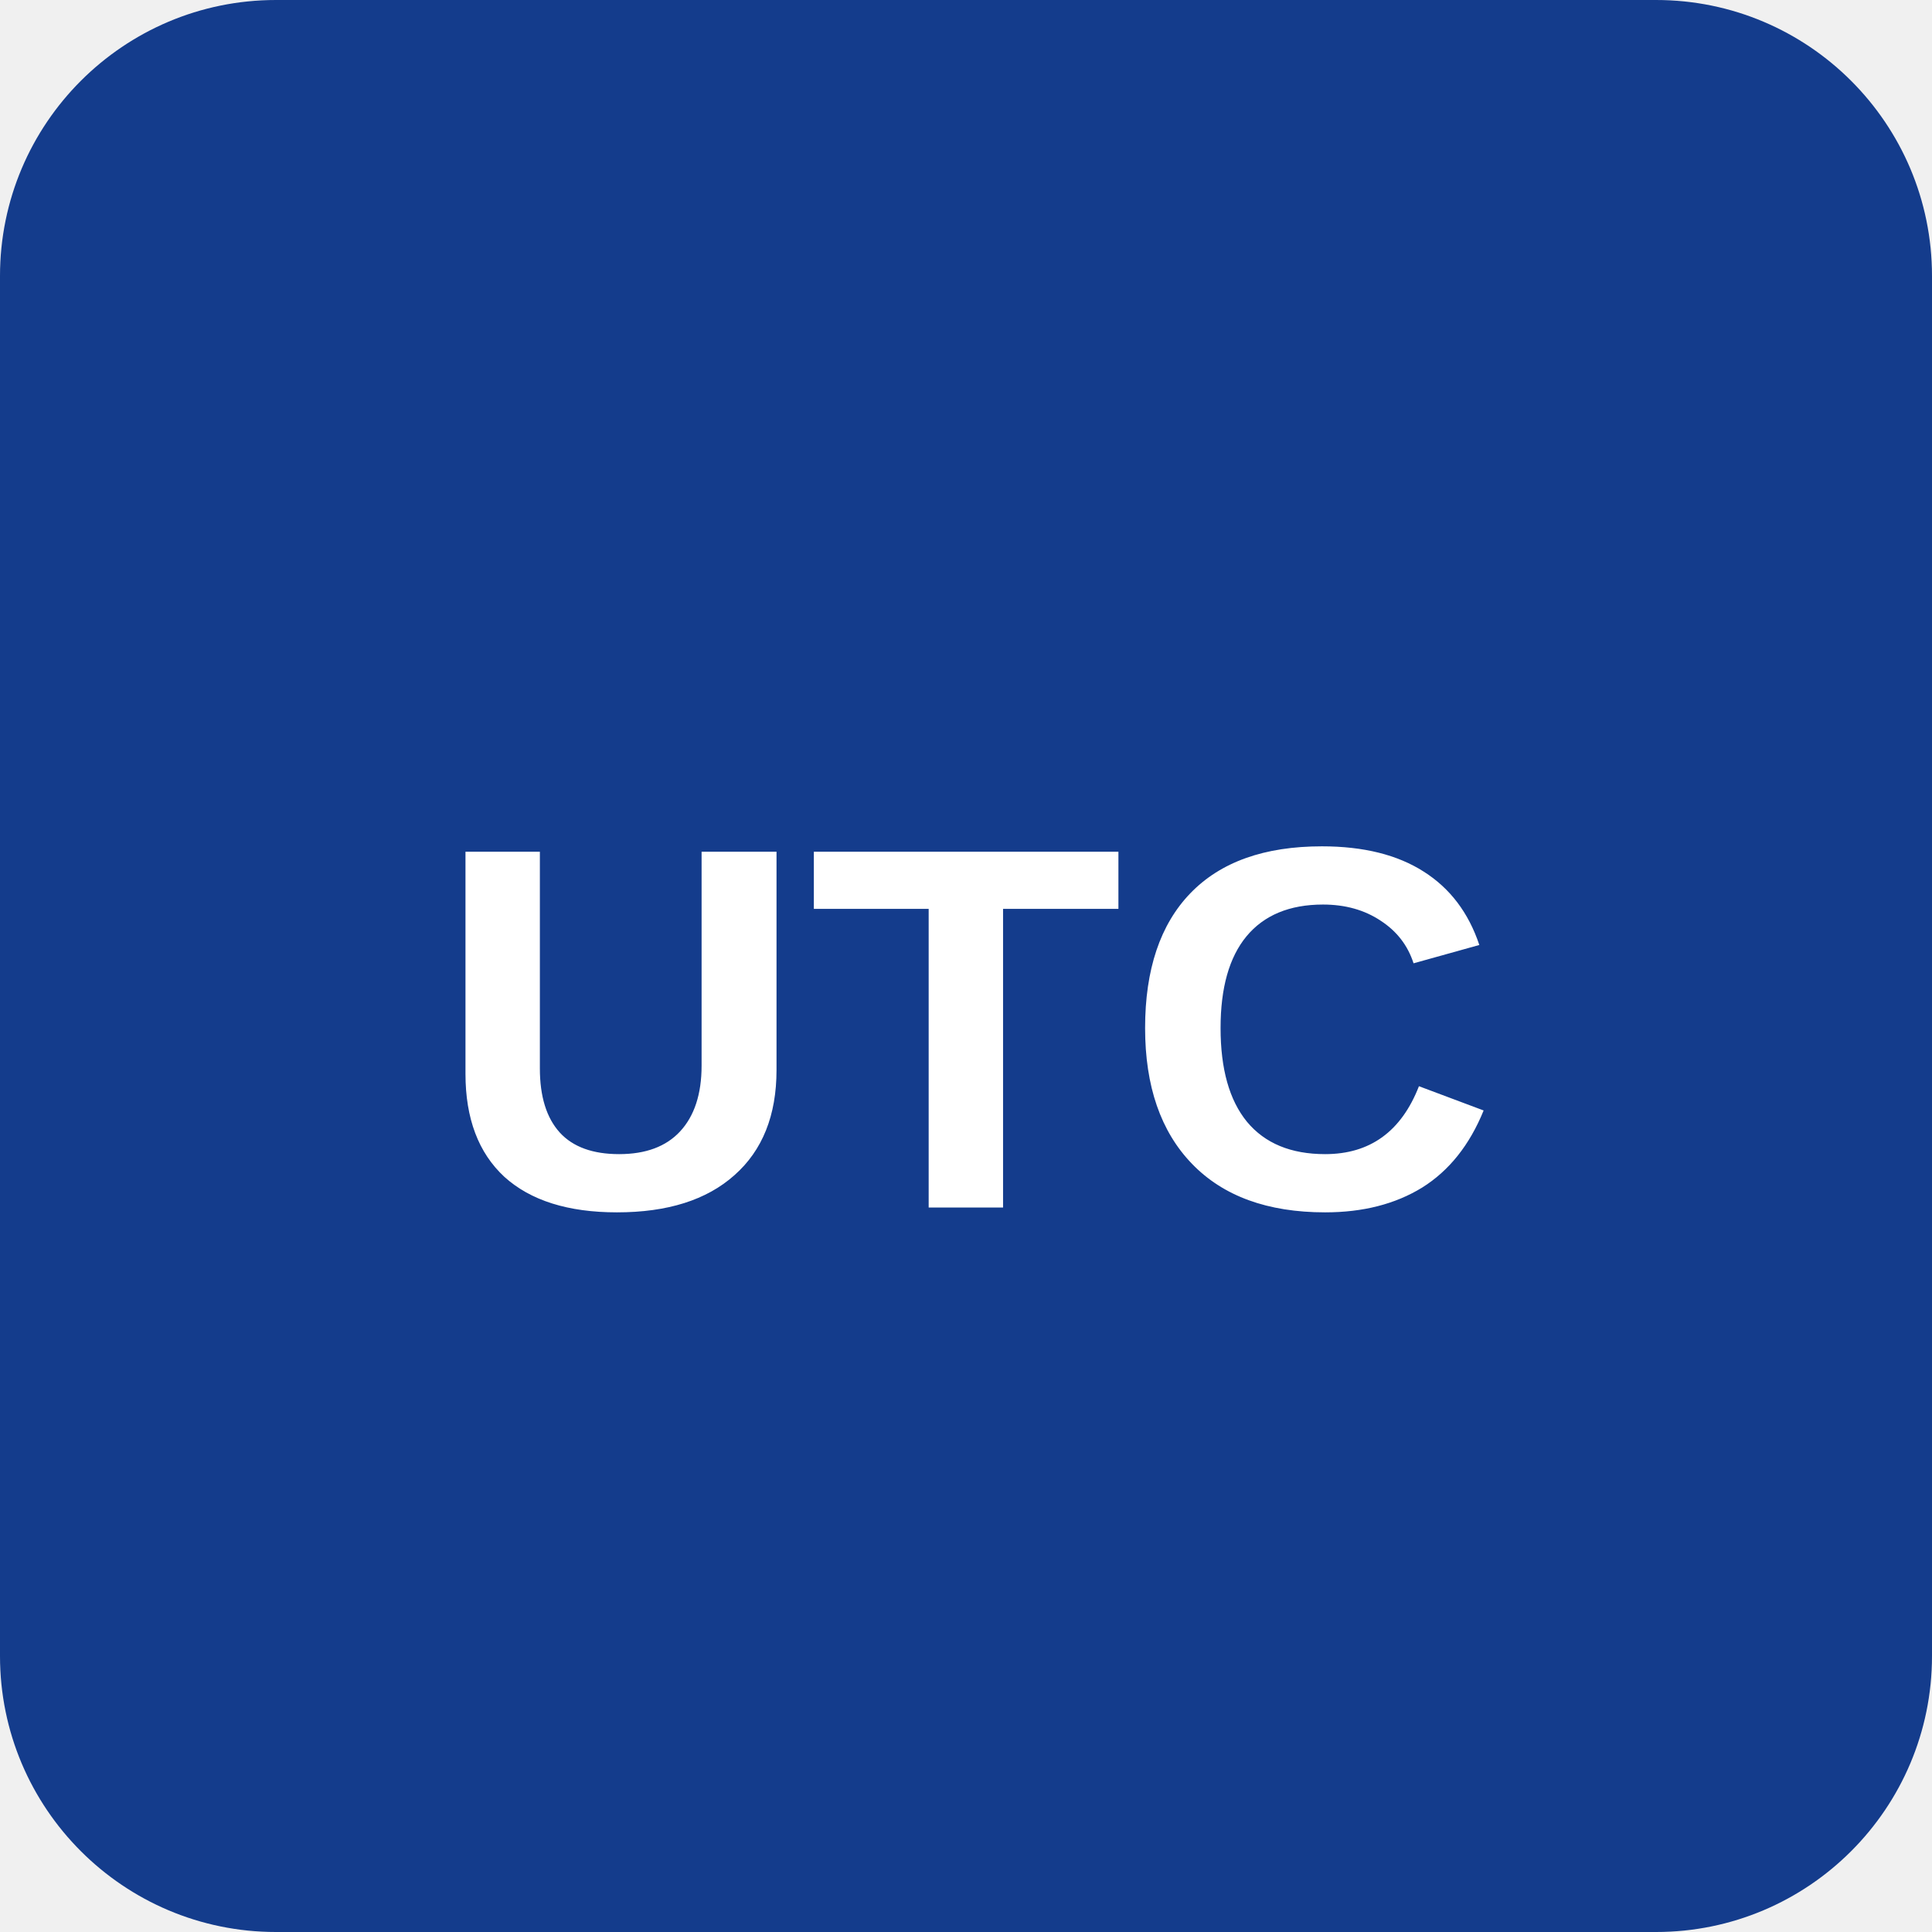
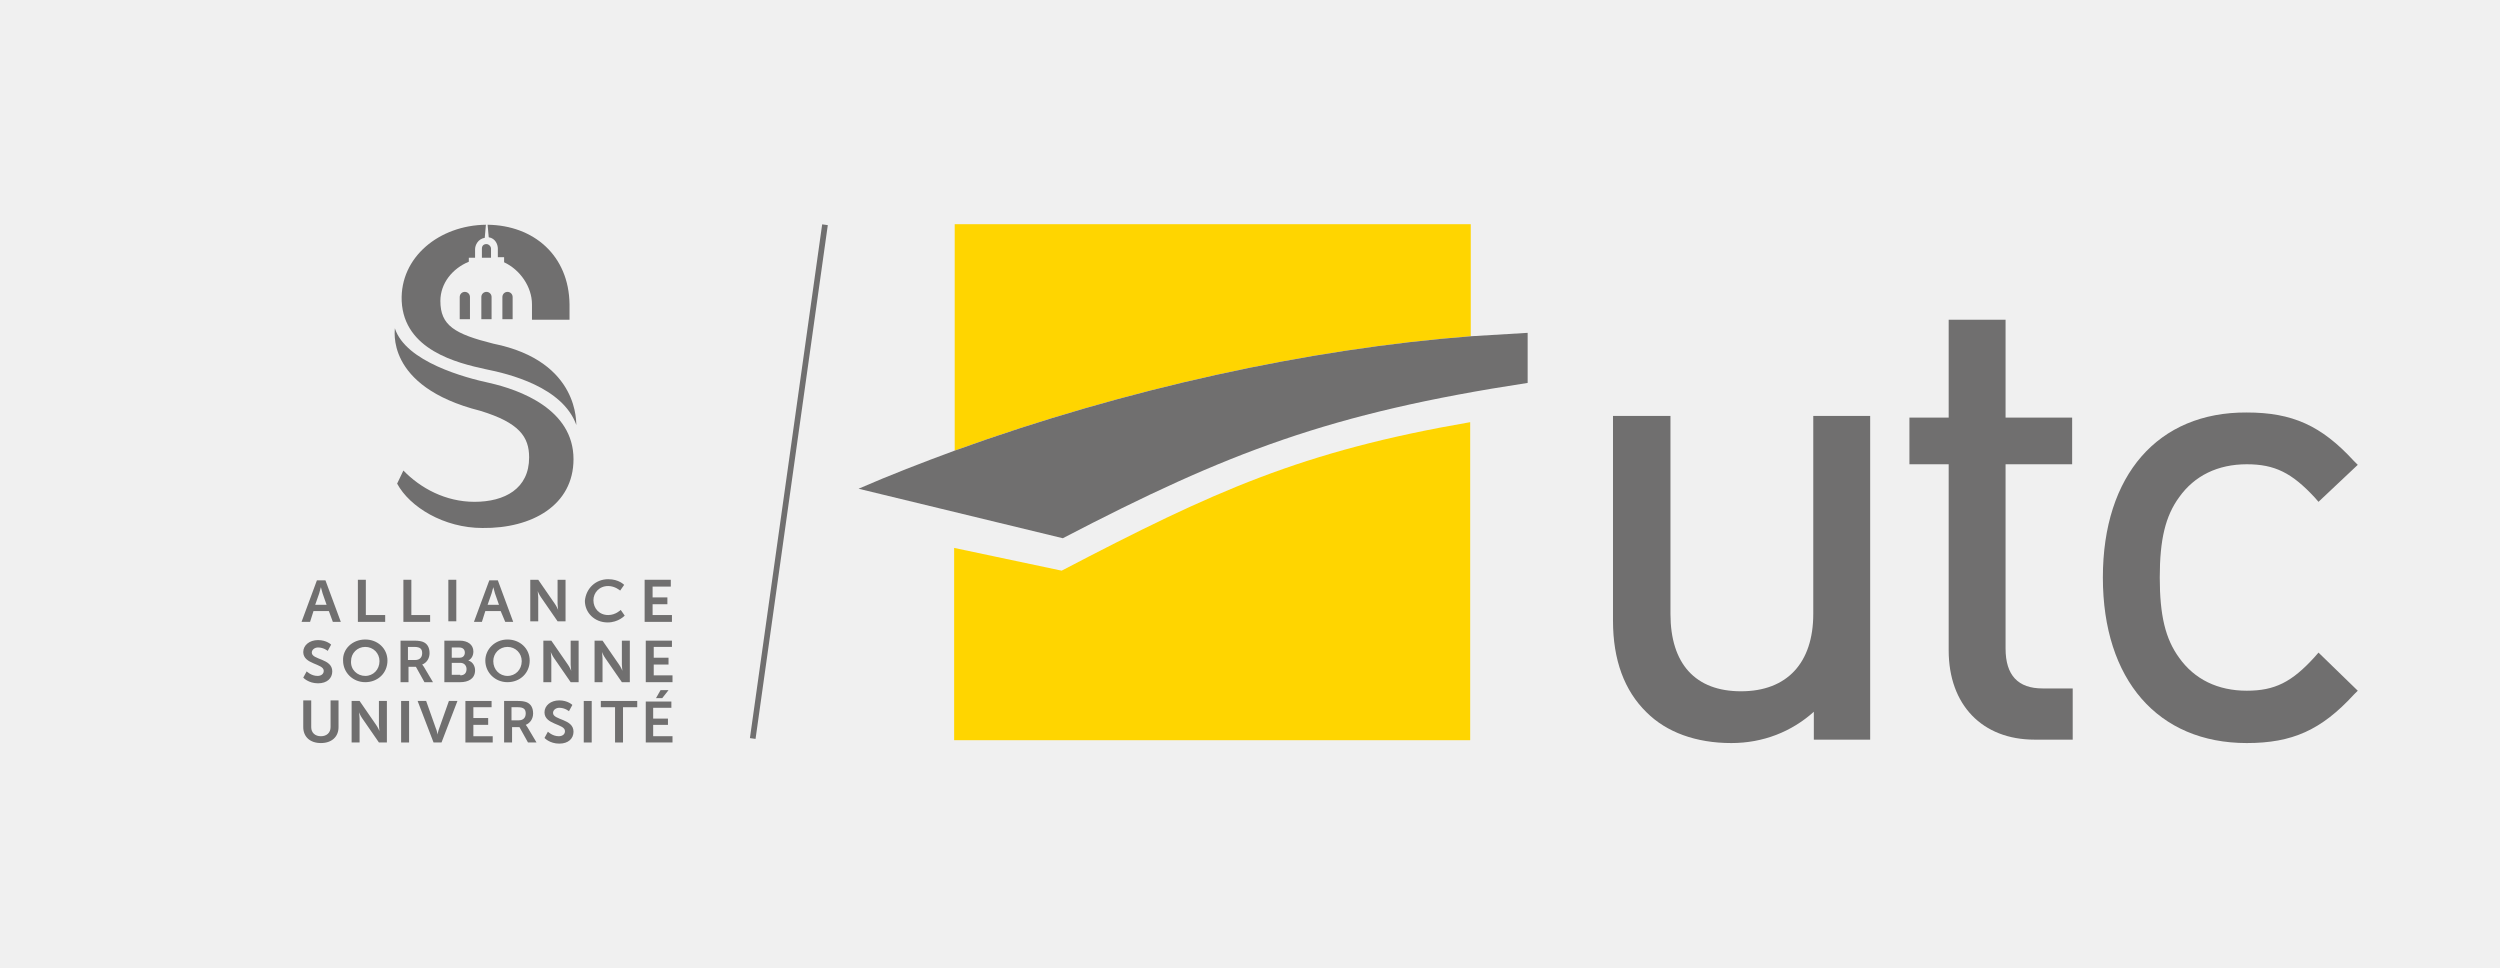
- <svg xmlns="http://www.w3.org/2000/svg" width="56" height="56">
+ <svg xmlns="http://www.w3.org/2000/svg" id="Calque_1" x="0px" y="0px" viewBox="0 0 439.4 170.1" style="enable-background:new 0 0 439.4 170.1;" xml:space="preserve">
+   <style type="text/css"> .st0{fill:#706F6F;} .st1{fill:#FFD500;} .st2{fill:none;stroke:#706F6F;} </style>
  <g>
-     <rect fill="#143C8C" height="56" width="56" y="0" x="0" rx="8" />
-     <text font-style="normal" font-weight="bold" xml:space="preserve" text-anchor="middle" font-family="'Arial', sans-serif" font-size="15" y="35" x="28" stroke-width="0" fill="#FFFFFF">UTC</text>
+     <path class="st0" d="M84.6,56.1h1.8v-3.9c0-0.5-0.4-0.9-0.9-0.9c-0.5,0-0.9,0.4-0.9,0.9V56.1z" />
+     <path class="st0" d="M80.8,56.1h1.8v-3.9c0-0.5-0.4-0.9-0.9-0.9c-0.5,0-0.9,0.4-0.9,0.9V56.1z" />
+     <path class="st0" d="M88.3,56.1h1.8v-3.9c0-0.5-0.4-0.9-0.9-0.9c-0.5,0-0.9,0.4-0.9,0.9V56.1z" />
+     <path class="st0" d="M85.9,41.7c1.2,0.2,1.6,1.3,1.6,2v1.5h1.1v0.9c2.8,1.3,4.9,4.3,4.9,7.4c0,0,0,0,0,0.1v2.6h6.6v-2.7 c-0.1-8.6-6.3-13.9-14.4-14L85.9,41.7z" />
+     <path class="st0" d="M84.7,43.7v1.6h1.6v-1.6c0-0.4-0.4-0.8-0.8-0.8C85,42.9,84.7,43.2,84.7,43.7" />
+     <path class="st0" d="M86.7,60.4c-6.8-1.7-9.3-3.2-9.3-7.5c0-3.1,2.1-5.7,5-6.9v-0.7h1.1v-1.5c0-0.7,0.5-1.8,1.7-2l0.2-2.3 c-8.2,0.1-15.1,5.7-14.8,13.4c0.4,8.6,9.7,10.9,14.8,12c4,0.8,13.5,3.1,15.9,9.8C101.2,74.7,102.1,63.5,86.7,60.4" />
+     <path class="st0" d="M84.4,72.2c6.9,2.1,8.6,4.6,8.6,8.2c0,5.5-4.3,7.8-9.6,7.8c-5.1,0-9.5-2.4-12.5-5.5c0,0-1.1,2.3-1.1,2.3 c2.2,4.1,8.2,7.8,15,7.8h0h0c8.7,0.1,16-4,16-12.1c0-8.8-9.5-12.2-14.8-13.4c-4.2-0.9-14.7-3.7-16.6-9.6 C69.5,57.7,67.4,67.9,84.4,72.2" />
+     <path class="st0" d="M57.8,107.4h-2.7l-0.6,1.9H53l2.7-7.3h1.5l2.7,7.3h-1.4L57.8,107.4z M56.4,103.2c0,0-0.2,0.7-0.3,1.1l-0.7,2h2 l-0.7-2C56.6,103.9,56.4,103.2,56.4,103.2L56.4,103.2z" />
+     <polygon class="st0" points="62.9,101.9 64.3,101.9 64.3,108.1 67.7,108.1 67.7,109.3 62.9,109.3 " />
+     <polygon class="st0" points="70.9,101.9 72.3,101.9 72.3,108.1 75.6,108.1 75.6,109.3 70.9,109.3 " />
+     <rect x="78.8" y="101.9" class="st0" width="1.4" height="7.3" />
+     <path class="st0" d="M88,107.4h-2.7l-0.6,1.9h-1.4l2.7-7.3h1.5l2.7,7.3h-1.4L88,107.4z M86.7,103.2c0,0-0.2,0.7-0.3,1.1l-0.7,2h2 l-0.7-2C86.9,103.9,86.7,103.2,86.7,103.2L86.7,103.2z" />
+     <path class="st0" d="M93.2,101.9h1.4l2.9,4.2c0.3,0.4,0.6,1.1,0.6,1.1h0c0,0-0.1-0.7-0.1-1.1v-4.2h1.4v7.3h-1.4l-2.9-4.2 c-0.3-0.4-0.6-1.1-0.6-1.1h0c0,0,0.1,0.7,0.1,1.1v4.2h-1.4V101.9z" />
+     <path class="st0" d="M106.9,101.8c1.9,0,2.8,1,2.8,1l-0.7,1c0,0-0.9-0.8-2.1-0.8c-1.6,0-2.6,1.2-2.6,2.5c0,1.4,1,2.6,2.6,2.6 c1.3,0,2.2-0.9,2.2-0.9l0.7,1c0,0-1.1,1.2-3,1.2c-2.3,0-4-1.7-4-3.8C103,103.4,104.7,101.8,106.9,101.8" />
+     <polygon class="st0" points="113.3,101.9 117.9,101.9 117.9,103.1 114.7,103.1 114.7,105 117.3,105 117.3,106.2 114.7,106.2 114.7,108.1 118.1,108.1 118.1,109.3 113.3,109.3 " />
+     <path class="st0" d="M53.9,118c0,0,0.8,0.8,1.9,0.8c0.6,0,1.1-0.3,1.1-0.9c0-1.3-3.6-1.1-3.6-3.3c0-1.2,1.1-2.1,2.6-2.1 c1.5,0,2.3,0.8,2.3,0.8l-0.6,1.1c0,0-0.7-0.6-1.7-0.6c-0.6,0-1.1,0.4-1.1,0.9c0,1.3,3.6,1,3.6,3.3c0,1.2-0.9,2.1-2.5,2.1 c-1.7,0-2.6-1-2.6-1L53.9,118z" />
+     <path class="st0" d="M64.2,118.8c1.4,0,2.5-1.1,2.5-2.6c0-1.4-1.1-2.5-2.5-2.5c-1.4,0-2.5,1.1-2.5,2.5 C61.6,117.7,62.8,118.8,64.2,118.8 M64.2,112.4c2.2,0,3.9,1.6,3.9,3.7c0,2.2-1.7,3.8-3.9,3.8c-2.2,0-3.9-1.7-3.9-3.8 C60.2,114.1,61.9,112.4,64.2,112.4" />
+     <path class="st0" d="M73,116c0.7,0,1.2-0.4,1.2-1.2c0-0.7-0.3-1.1-1.4-1.1h-1.1v2.3H73z M70.3,112.6h2.5c0.8,0,1.2,0.1,1.5,0.2 c0.8,0.3,1.2,1,1.2,2c0,0.9-0.5,1.7-1.3,2v0c0,0,0.1,0.1,0.3,0.4l1.6,2.7h-1.5l-1.5-2.7h-1.3v2.7h-1.4V112.6z" />
+     <path class="st0" d="M80.9,118.7c0.7,0,1.1-0.4,1.1-1.1c0-0.6-0.4-1.1-1.1-1.1h-1.5v2.1H80.9z M80.8,115.6c0.6,0,0.9-0.4,0.9-0.9 c0-0.5-0.3-0.9-1-0.9h-1.3v1.8H80.8z M78.1,112.6h2.7c1.4,0,2.4,0.7,2.4,1.9c0,0.7-0.3,1.3-0.9,1.6v0c0.8,0.2,1.2,1,1.2,1.7 c0,1.5-1.2,2.1-2.6,2.1h-2.8V112.6z" />
+     <path class="st0" d="M89.2,118.8c1.4,0,2.5-1.1,2.5-2.6c0-1.4-1.1-2.5-2.5-2.5c-1.4,0-2.5,1.1-2.5,2.5 C86.7,117.7,87.8,118.8,89.2,118.8 M89.2,112.4c2.2,0,3.9,1.6,3.9,3.7c0,2.2-1.7,3.8-3.9,3.8c-2.2,0-3.9-1.7-3.9-3.8 C85.3,114.1,87,112.4,89.2,112.4" />
+     <path class="st0" d="M95.5,112.6h1.4l2.9,4.2c0.3,0.4,0.6,1.1,0.6,1.1h0c0,0-0.1-0.7-0.1-1.1v-4.2h1.4v7.3h-1.4l-2.9-4.2 c-0.3-0.4-0.6-1.1-0.6-1.1h0c0,0,0.1,0.7,0.1,1.1v4.2h-1.4V112.6z" />
+     <path class="st0" d="M104.5,112.6h1.4l2.9,4.2c0.3,0.4,0.6,1.1,0.6,1.1h0c0,0-0.1-0.7-0.1-1.1v-4.2h1.4v7.3h-1.4l-2.9-4.2 c-0.3-0.4-0.6-1.1-0.6-1.1h0c0,0,0.1,0.7,0.1,1.1v4.2h-1.4V112.6z" />
+     <polygon class="st0" points="113.5,112.6 113.5,119.9 118.2,119.9 118.2,118.7 114.9,118.7 114.9,116.8 117.5,116.8 117.5,115.6 114.9,115.6 114.9,113.7 118.1,113.7 118.1,112.6 " />
+     <path class="st0" d="M53.3,123.1h1.4v4.7c0,1,0.7,1.6,1.7,1.6c1,0,1.7-0.6,1.7-1.6v-4.7h1.4v4.7c0,1.7-1.2,2.8-3.1,2.8 c-1.9,0-3.1-1.1-3.1-2.8V123.1z" />
+     <path class="st0" d="M61.8,123.2h1.4l2.9,4.2c0.3,0.4,0.6,1.1,0.6,1.1h0c0,0-0.1-0.7-0.1-1.1v-4.2H68v7.3h-1.4l-2.9-4.2 c-0.3-0.4-0.6-1.1-0.6-1.1h0c0,0,0.1,0.7,0.1,1.1v4.2h-1.4V123.2z" />
+     <rect x="70.5" y="123.2" class="st0" width="1.4" height="7.3" />
+     <path class="st0" d="M73.4,123.2h1.5l1.7,4.8c0.2,0.4,0.3,1.1,0.3,1.1h0c0,0,0.1-0.6,0.3-1.1l1.7-4.8h1.5l-2.8,7.3h-1.4L73.4,123.2 z" />
+     <polygon class="st0" points="81.8,123.2 86.4,123.2 86.4,124.3 83.2,124.3 83.2,126.2 85.8,126.2 85.8,127.4 83.2,127.4 83.2,129.4 86.6,129.4 86.6,130.5 81.8,130.5 " />
+     <path class="st0" d="M91.2,126.6c0.7,0,1.2-0.4,1.2-1.2c0-0.7-0.3-1.1-1.4-1.1h-1.1v2.3H91.2z M88.5,123.2H91 c0.8,0,1.2,0.1,1.5,0.2c0.8,0.3,1.2,1,1.2,2c0,0.9-0.5,1.7-1.3,2v0c0,0,0.1,0.1,0.3,0.4l1.6,2.7h-1.5l-1.5-2.7h-1.3v2.7h-1.4V123.2 z" />
+     <path class="st0" d="M96.3,128.6c0,0,0.8,0.8,1.9,0.8c0.6,0,1.1-0.3,1.1-0.9c0-1.3-3.6-1.1-3.6-3.3c0-1.2,1.1-2.1,2.6-2.1 c1.5,0,2.3,0.8,2.3,0.8l-0.6,1.1c0,0-0.7-0.6-1.7-0.6c-0.6,0-1.1,0.4-1.1,0.9c0,1.3,3.6,1,3.6,3.3c0,1.2-0.9,2.1-2.5,2.1 c-1.7,0-2.6-1-2.6-1L96.3,128.6z" />
+     <rect x="102.6" y="123.2" class="st0" width="1.4" height="7.3" />
+     <polygon class="st0" points="108.1,124.3 105.6,124.3 105.6,123.2 112,123.2 112,124.3 109.5,124.3 109.5,130.5 108.1,130.5 " />
+     <path class="st0" d="M113.5,123.2v7.3h4.7v-1.1h-3.4v-2h2.6v-1.1h-2.6v-1.9h3.2v-1.1H113.5z M116.1,121.3l-0.8,1.4h1.1l1.1-1.4 H116.1z" />
+   </g>
+   <g>
+     <path class="st0" d="M327.7,73.1h-9v34.8c0,8.6-4.6,13.6-12.7,13.6c-8,0-12.4-4.8-12.4-13.6V73.1h-10.1v36c0,6.9,2,12.3,5.9,16.1 c3.5,3.5,8.7,5.4,14.9,5.4c5.6,0,10.6-2,14.5-5.5v4.9h9.9V73.1H327.7z" />
+     <path class="st0" d="M351.5,56.2h-9v17.2h-6.9v8.2h6.9v32.7c0,9.6,5.9,15.7,15.1,15.7h6.7V121H359c-4.3,0-6.5-2.3-6.5-7V81.6h11.7 v-8.2h-11.7V56.2H351.5z" />
+     <path class="st0" d="M369.6,101.5c0,18,9.7,29.1,25.3,29.1c8,0,13.1-2.3,18.8-8.5l0.7-0.7l-6.9-6.7l-0.7,0.8c-4,4.4-7,5.9-11.9,5.9 c-5.1,0-9.2-2-11.9-5.8c-2.4-3.3-3.4-7.4-3.4-14.1c0-6.7,1-10.8,3.4-14.1c2.7-3.8,6.8-5.8,11.9-5.8c4.9,0,7.9,1.5,11.9,5.8l0.7,0.8 l6.9-6.5l-0.7-0.7c-5.7-6.2-10.8-8.5-18.8-8.5C379.3,72.4,369.6,83.5,369.6,101.5" />
+     <path class="st1" d="M167.7,96.3v33.8h90.7V74.2c-29.6,5.1-45,12.1-71.8,26.1L167.7,96.3z" />
+     <path class="st1" d="M258.5,39.4h-90.7v39.8c30.1-10.9,62.2-17.9,90.7-20.1V39.4z" />
+     <path class="st0" d="M258.5,59.1c-28.5,2.2-60.6,9.2-90.7,20.1c-5.7,2.1-11.4,4.3-16.9,6.7l35.9,8.7c29-15.1,47-22,81.7-27.3v-8.8 C265.1,58.7,261.8,58.9,258.5,59.1" />
+   </g>
+   <g>
+     <line class="st2" x1="145" y1="39.5" x2="132.3" y2="129.8" />
  </g>
</svg>
